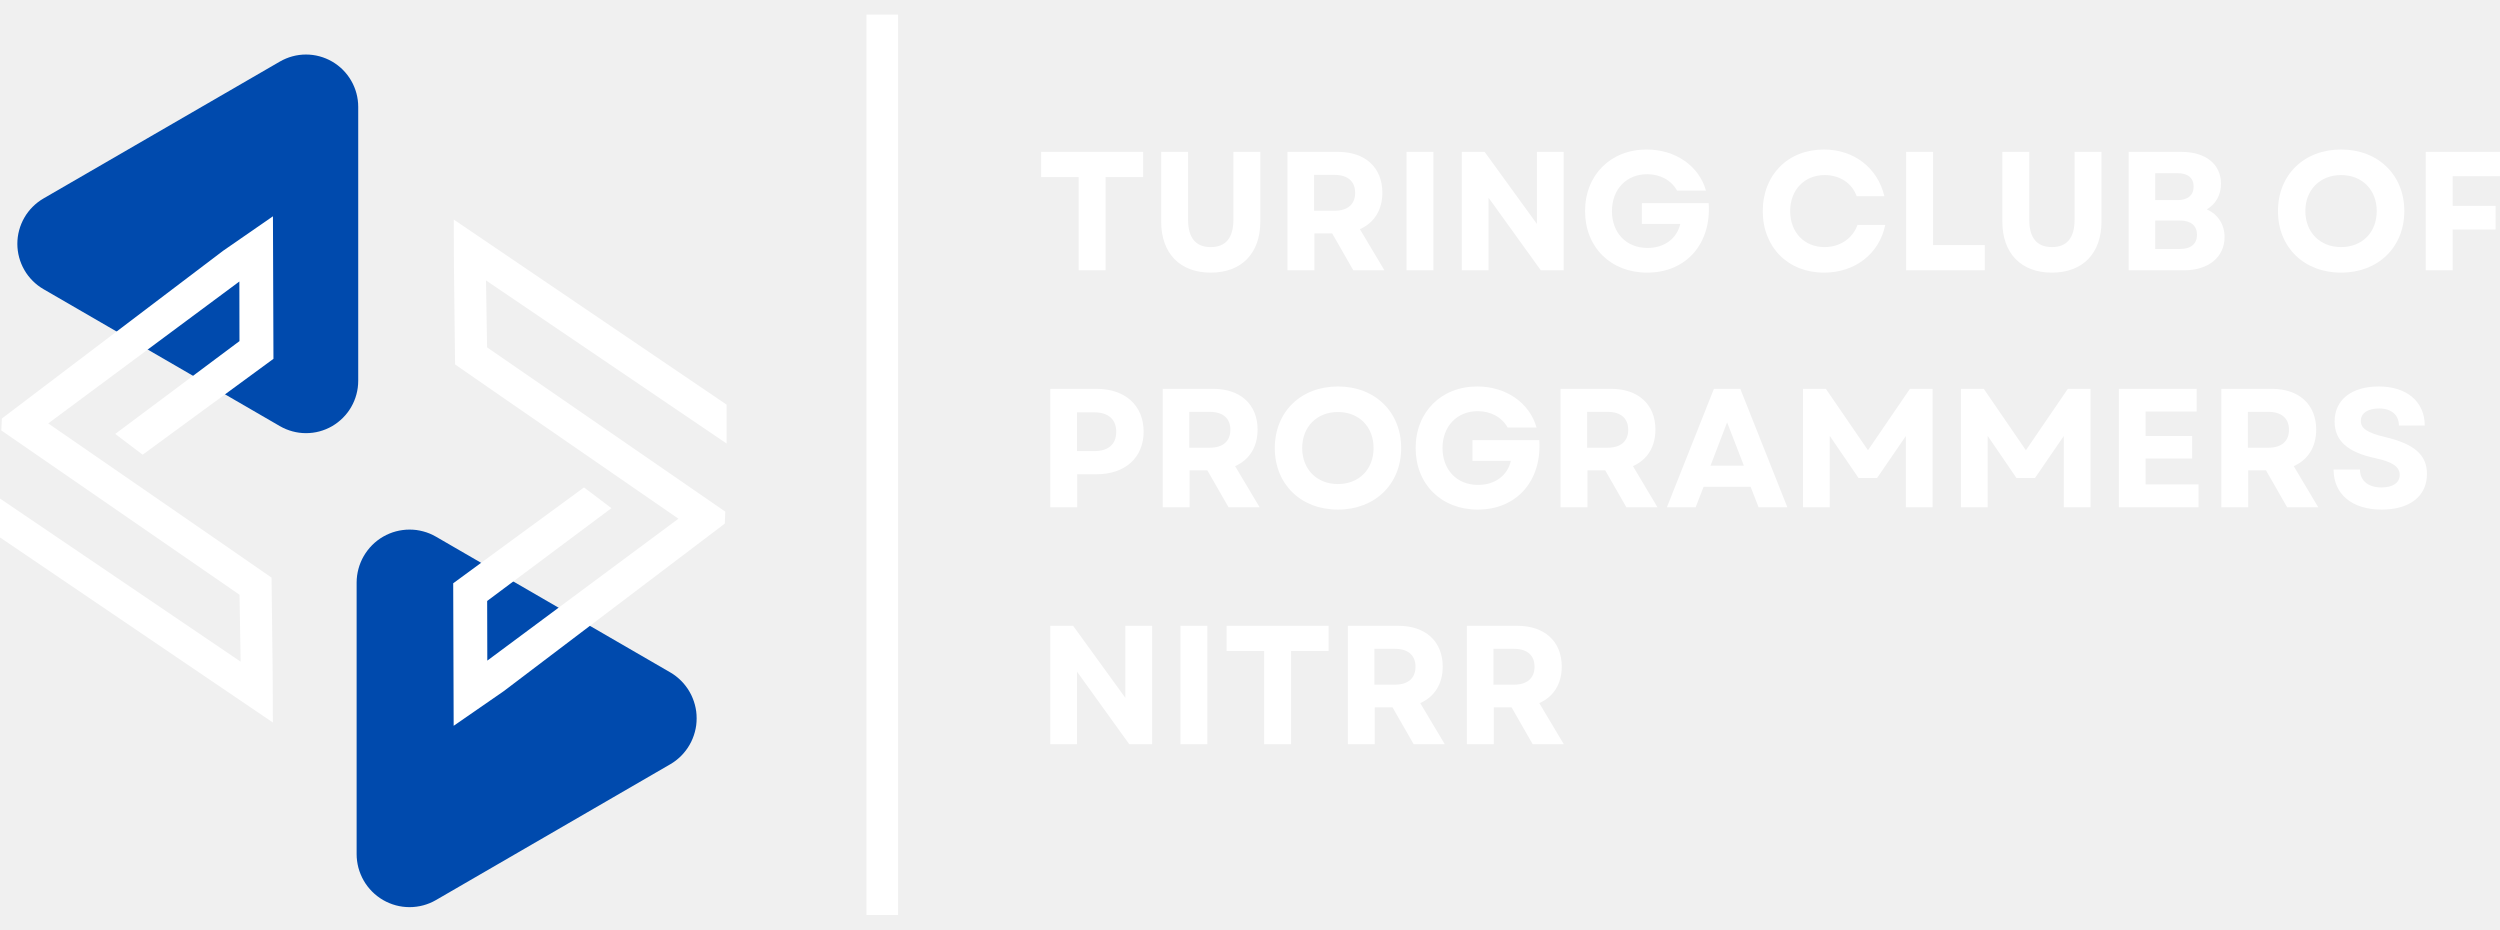
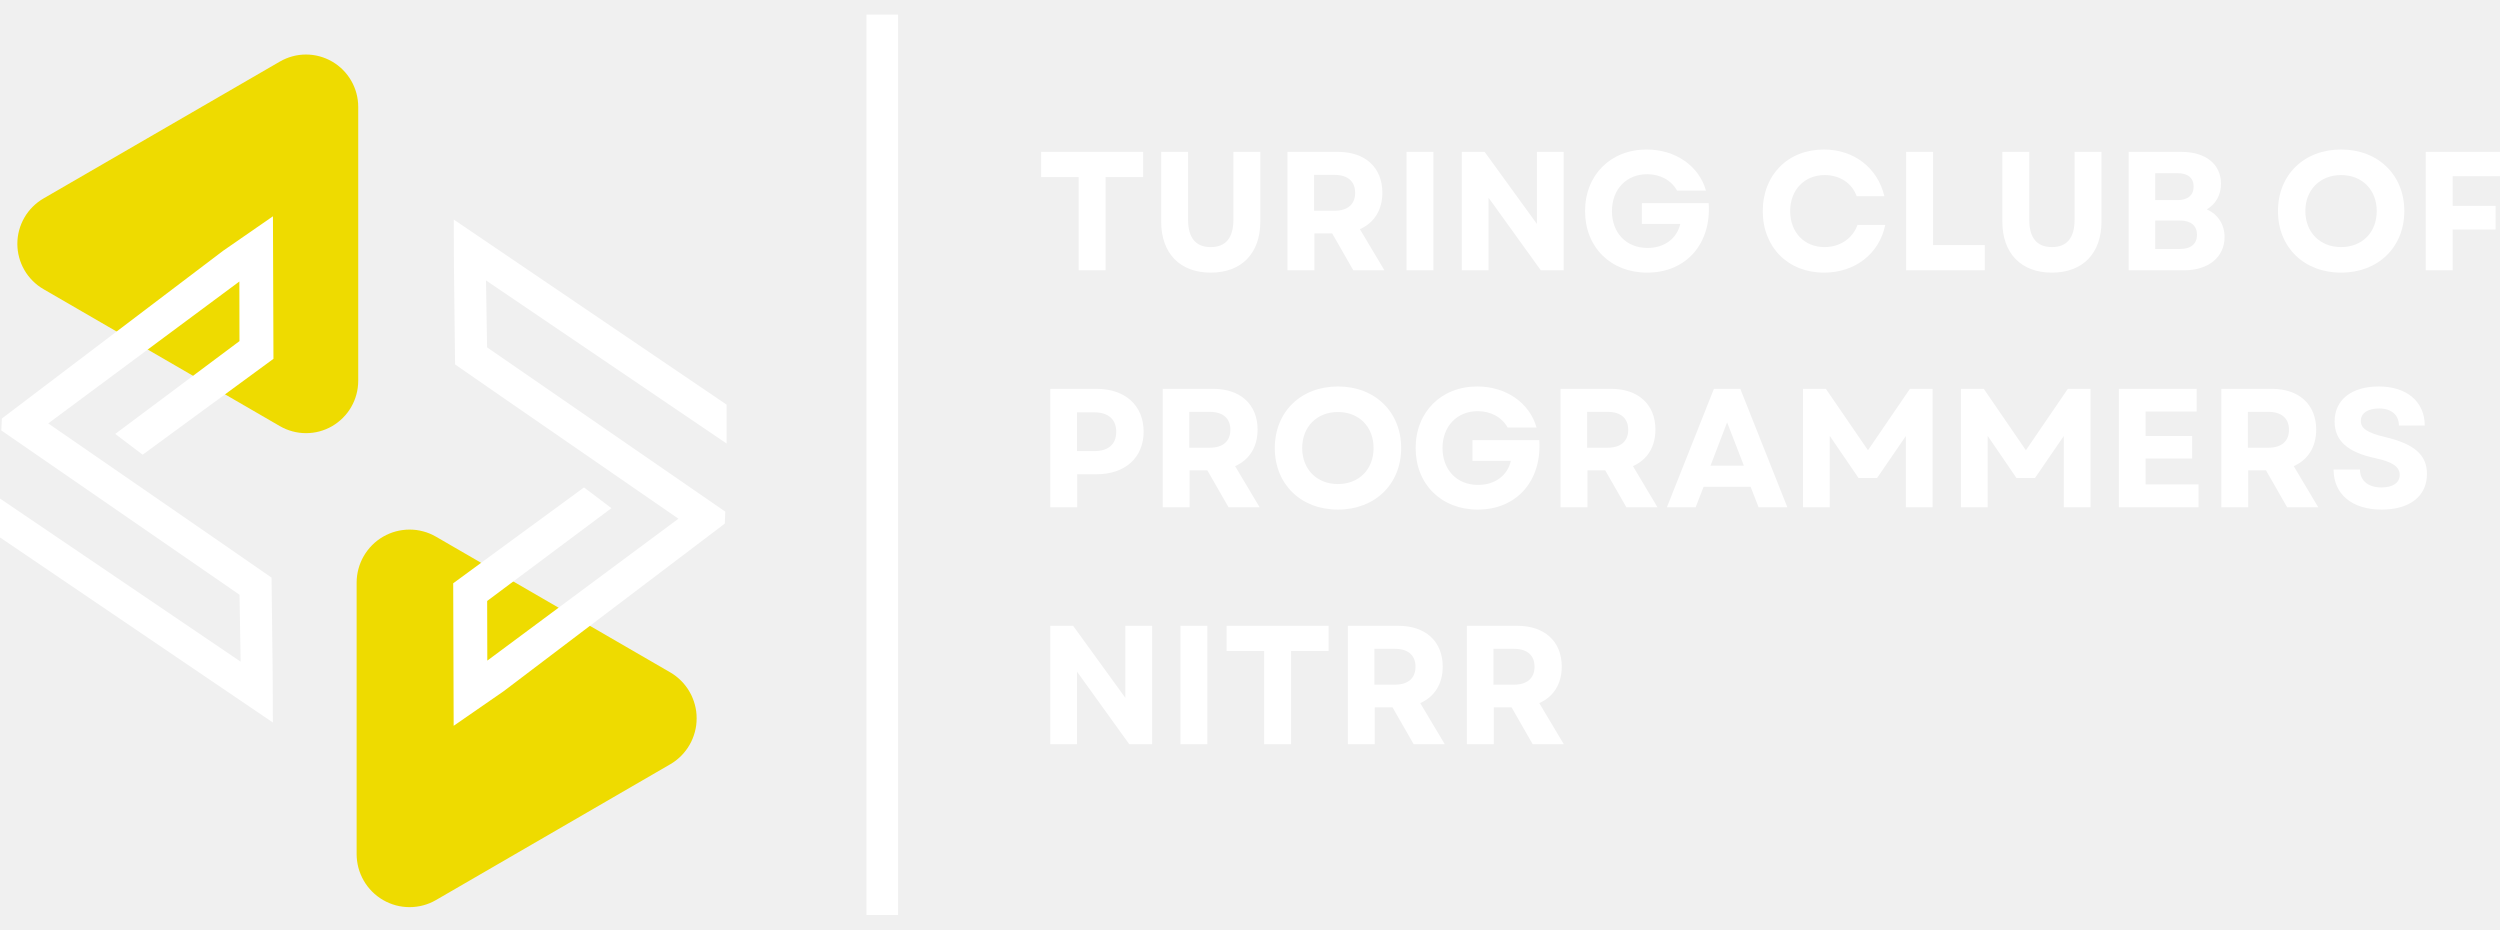
<svg xmlns="http://www.w3.org/2000/svg" zoomAndPan="magnify" preserveAspectRatio="xMidYMid meet" version="1.0" viewBox="6.56 123.43 343.68 127.79">
  <defs>
    <g />
    <clipPath id="40f95907c4">
      <path d="M 8 130.883 L 56 130.883 L 56 183 L 8 183 Z M 8 130.883 " clip-rule="nonzero" />
    </clipPath>
    <clipPath id="f441a890d6">
      <path d="M 55 196 L 103 196 L 103 248.145 L 55 248.145 Z M 55 196 " clip-rule="nonzero" />
    </clipPath>
    <clipPath id="f8939a5fb6">
      <path d="M 68 153 L 106.449 153 L 106.449 224 L 68 224 Z M 68 153 " clip-rule="nonzero" />
    </clipPath>
    <clipPath id="6606f4ca2b">
      <path d="M 6.559 153 L 45 153 L 45 223 L 6.559 223 Z M 6.559 153 " clip-rule="nonzero" />
    </clipPath>
  </defs>
  <g clip-path="url(#40f95907c4)">
-     <path fill="#004aad" d="M 55.805 138.121 L 55.805 175.781 C 55.805 176.414 55.723 177.035 55.559 177.645 C 55.395 178.258 55.156 178.836 54.84 179.383 C 54.527 179.93 54.145 180.426 53.699 180.871 C 53.254 181.316 52.758 181.699 52.215 182.016 C 51.668 182.332 51.09 182.57 50.484 182.734 C 49.875 182.898 49.258 182.977 48.625 182.977 C 47.996 182.977 47.379 182.895 46.77 182.73 C 46.16 182.566 45.586 182.328 45.039 182.012 L 12.535 163.18 C 11.992 162.863 11.496 162.484 11.051 162.035 C 10.605 161.59 10.223 161.094 9.91 160.547 C 9.594 160 9.355 159.422 9.191 158.809 C 9.027 158.199 8.945 157.578 8.945 156.949 C 8.945 156.316 9.027 155.695 9.191 155.086 C 9.355 154.473 9.594 153.895 9.91 153.348 C 10.223 152.801 10.605 152.305 11.051 151.859 C 11.496 151.414 11.992 151.031 12.535 150.715 L 45.039 131.891 C 45.586 131.578 46.16 131.336 46.77 131.172 C 47.379 131.008 47.996 130.926 48.625 130.926 C 49.258 130.926 49.875 131.008 50.484 131.172 C 51.09 131.336 51.668 131.574 52.215 131.891 C 52.758 132.207 53.254 132.586 53.699 133.031 C 54.145 133.48 54.527 133.977 54.84 134.523 C 55.156 135.07 55.395 135.648 55.559 136.258 C 55.723 136.867 55.805 137.488 55.805 138.121 Z M 55.805 138.121 " fill-opacity="1" fill-rule="nonzero" />
+     <path fill="#eedb00" d="M 55.805 138.121 L 55.805 175.781 C 55.805 176.414 55.723 177.035 55.559 177.645 C 55.395 178.258 55.156 178.836 54.84 179.383 C 54.527 179.93 54.145 180.426 53.699 180.871 C 53.254 181.316 52.758 181.699 52.215 182.016 C 51.668 182.332 51.09 182.57 50.484 182.734 C 49.875 182.898 49.258 182.977 48.625 182.977 C 47.996 182.977 47.379 182.895 46.77 182.73 C 46.16 182.566 45.586 182.328 45.039 182.012 L 12.535 163.18 C 11.992 162.863 11.496 162.484 11.051 162.035 C 10.605 161.59 10.223 161.094 9.91 160.547 C 9.594 160 9.355 159.422 9.191 158.809 C 9.027 158.199 8.945 157.578 8.945 156.949 C 8.945 156.316 9.027 155.695 9.191 155.086 C 9.355 154.473 9.594 153.895 9.91 153.348 C 10.223 152.801 10.605 152.305 11.051 151.859 C 11.496 151.414 11.992 151.031 12.535 150.715 L 45.039 131.891 C 45.586 131.578 46.16 131.336 46.77 131.172 C 47.379 131.008 47.996 130.926 48.625 130.926 C 49.258 130.926 49.875 131.008 50.484 131.172 C 51.09 131.336 51.668 131.574 52.215 131.891 C 52.758 132.207 53.254 132.586 53.699 133.031 C 54.145 133.48 54.527 133.977 54.84 134.523 C 55.156 135.07 55.395 135.648 55.559 136.258 C 55.723 136.867 55.805 137.488 55.805 138.121 Z M 55.805 138.121 " fill-opacity="1" fill-rule="nonzero" />
  </g>
  <g clip-path="url(#f441a890d6)">
-     <path fill="#004aad" d="M 55.586 203.504 L 55.586 240.84 C 55.586 241.156 55.605 241.473 55.648 241.789 C 55.691 242.105 55.75 242.418 55.832 242.727 C 55.914 243.035 56.02 243.336 56.141 243.629 C 56.262 243.922 56.402 244.211 56.559 244.484 C 56.719 244.762 56.895 245.027 57.086 245.277 C 57.281 245.531 57.488 245.77 57.715 245.996 C 57.938 246.223 58.176 246.43 58.43 246.625 C 58.68 246.82 58.945 246.996 59.219 247.156 C 59.496 247.316 59.777 247.457 60.074 247.578 C 60.367 247.699 60.664 247.805 60.973 247.887 C 61.281 247.969 61.59 248.031 61.906 248.074 C 62.219 248.113 62.535 248.137 62.855 248.137 C 63.172 248.137 63.488 248.117 63.805 248.074 C 64.117 248.035 64.43 247.973 64.738 247.891 C 65.043 247.809 65.344 247.707 65.637 247.586 C 65.93 247.465 66.215 247.324 66.492 247.164 L 98.707 228.492 C 98.984 228.332 99.246 228.156 99.496 227.961 C 99.746 227.766 99.984 227.555 100.207 227.332 C 100.434 227.105 100.641 226.867 100.832 226.613 C 101.027 226.359 101.203 226.098 101.359 225.82 C 101.52 225.547 101.656 225.262 101.777 224.965 C 101.898 224.672 102 224.371 102.082 224.062 C 102.164 223.758 102.227 223.445 102.27 223.129 C 102.309 222.816 102.328 222.5 102.328 222.18 C 102.328 221.863 102.309 221.547 102.27 221.23 C 102.227 220.914 102.164 220.602 102.082 220.297 C 102 219.988 101.898 219.688 101.777 219.395 C 101.656 219.098 101.52 218.812 101.359 218.539 C 101.203 218.262 101.027 218 100.832 217.746 C 100.641 217.492 100.434 217.254 100.207 217.027 C 99.984 216.805 99.746 216.594 99.496 216.398 C 99.246 216.203 98.984 216.027 98.707 215.867 L 66.492 197.207 C 66.215 197.047 65.934 196.906 65.641 196.785 C 65.348 196.664 65.047 196.562 64.738 196.48 C 64.434 196.398 64.125 196.336 63.809 196.293 C 63.496 196.254 63.18 196.234 62.863 196.234 C 62.543 196.234 62.23 196.254 61.914 196.297 C 61.602 196.336 61.289 196.398 60.984 196.48 C 60.676 196.562 60.379 196.664 60.086 196.785 C 59.793 196.906 59.508 197.047 59.23 197.207 C 58.957 197.363 58.695 197.539 58.441 197.734 C 58.191 197.926 57.953 198.137 57.727 198.359 C 57.504 198.586 57.293 198.824 57.102 199.074 C 56.906 199.328 56.73 199.59 56.57 199.867 C 56.41 200.141 56.27 200.426 56.148 200.719 C 56.027 201.012 55.922 201.312 55.84 201.621 C 55.758 201.926 55.695 202.238 55.652 202.551 C 55.609 202.867 55.586 203.184 55.586 203.504 Z M 55.586 203.504 " fill-opacity="1" fill-rule="nonzero" />
+     <path fill="#eedb00" d="M 55.586 203.504 L 55.586 240.84 C 55.586 241.156 55.605 241.473 55.648 241.789 C 55.691 242.105 55.75 242.418 55.832 242.727 C 55.914 243.035 56.02 243.336 56.141 243.629 C 56.262 243.922 56.402 244.211 56.559 244.484 C 56.719 244.762 56.895 245.027 57.086 245.277 C 57.281 245.531 57.488 245.77 57.715 245.996 C 57.938 246.223 58.176 246.43 58.43 246.625 C 58.68 246.82 58.945 246.996 59.219 247.156 C 59.496 247.316 59.777 247.457 60.074 247.578 C 60.367 247.699 60.664 247.805 60.973 247.887 C 61.281 247.969 61.59 248.031 61.906 248.074 C 62.219 248.113 62.535 248.137 62.855 248.137 C 63.172 248.137 63.488 248.117 63.805 248.074 C 64.117 248.035 64.43 247.973 64.738 247.891 C 65.043 247.809 65.344 247.707 65.637 247.586 C 65.93 247.465 66.215 247.324 66.492 247.164 L 98.707 228.492 C 98.984 228.332 99.246 228.156 99.496 227.961 C 99.746 227.766 99.984 227.555 100.207 227.332 C 100.434 227.105 100.641 226.867 100.832 226.613 C 101.027 226.359 101.203 226.098 101.359 225.82 C 101.52 225.547 101.656 225.262 101.777 224.965 C 101.898 224.672 102 224.371 102.082 224.062 C 102.164 223.758 102.227 223.445 102.27 223.129 C 102.309 222.816 102.328 222.5 102.328 222.18 C 102.328 221.863 102.309 221.547 102.27 221.23 C 102.227 220.914 102.164 220.602 102.082 220.297 C 102 219.988 101.898 219.688 101.777 219.395 C 101.656 219.098 101.52 218.812 101.359 218.539 C 101.203 218.262 101.027 218 100.832 217.746 C 100.641 217.492 100.434 217.254 100.207 217.027 C 99.984 216.805 99.746 216.594 99.496 216.398 C 99.246 216.203 98.984 216.027 98.707 215.867 L 66.492 197.207 C 66.215 197.047 65.934 196.906 65.641 196.785 C 65.348 196.664 65.047 196.562 64.738 196.48 C 64.434 196.398 64.125 196.336 63.809 196.293 C 63.496 196.254 63.18 196.234 62.863 196.234 C 62.543 196.234 62.23 196.254 61.914 196.297 C 61.602 196.336 61.289 196.398 60.984 196.48 C 60.676 196.562 60.379 196.664 60.086 196.785 C 59.793 196.906 59.508 197.047 59.23 197.207 C 58.957 197.363 58.695 197.539 58.441 197.734 C 58.191 197.926 57.953 198.137 57.727 198.359 C 57.504 198.586 57.293 198.824 57.102 199.074 C 56.906 199.328 56.73 199.59 56.57 199.867 C 56.41 200.141 56.27 200.426 56.148 200.719 C 56.027 201.012 55.922 201.312 55.84 201.621 C 55.758 201.926 55.695 202.238 55.652 202.551 C 55.609 202.867 55.586 203.184 55.586 203.504 Z M 55.586 203.504 " fill-opacity="1" fill-rule="nonzero" />
  </g>
  <g clip-path="url(#f8939a5fb6)">
    <path fill="#ffffff" d="M 68.863 203.613 L 86.844 190.438 L 90.613 193.289 L 73.531 206.047 L 73.551 214.246 L 99.824 194.738 L 75.996 178.293 L 69.121 173.531 L 69.023 165.176 L 68.984 161.66 L 68.969 160.426 L 68.957 158.469 L 68.941 153.617 L 106.449 179.059 L 106.449 184.406 L 73.371 161.98 L 73.52 171.184 L 106.266 193.766 L 106.199 195.41 L 75.793 218.457 L 68.926 223.207 Z M 68.863 203.613 " fill-opacity="1" fill-rule="nonzero" />
  </g>
  <g clip-path="url(#6606f4ca2b)">
    <path fill="#ffffff" d="M 44.152 172.758 L 26.172 185.938 L 22.402 183.082 L 39.48 170.324 L 39.465 162.129 L 13.188 181.637 L 37.016 198.078 L 43.891 202.84 L 43.988 211.203 L 44.031 214.711 L 44.043 215.949 L 44.055 217.906 L 44.07 222.754 L 6.559 197.312 L 6.559 191.965 L 39.641 214.391 L 39.488 205.191 L 6.742 182.605 L 6.816 180.965 L 37.219 157.914 L 44.082 153.164 Z M 44.152 172.758 " fill-opacity="1" fill-rule="nonzero" />
  </g>
  <g fill="#ffffff" fill-opacity="1">
    <g transform="translate(148.9887, 160.586)">
      <g>
        <path d="M 5.859 0 L 9.559 0 L 9.559 -12.812 L 14.719 -12.812 L 14.719 -16.277 L 0.699 -16.277 L 0.699 -12.812 L 5.859 -12.812 Z M 5.859 0 " />
      </g>
    </g>
  </g>
  <g fill="#ffffff" fill-opacity="1">
    <g transform="translate(164.3994, 160.586)">
      <g>
        <path d="M 8.602 0.324 C 12.836 0.324 15.418 -2.324 15.418 -6.695 L 15.418 -16.277 L 11.719 -16.277 L 11.719 -6.953 C 11.719 -4.465 10.672 -3.188 8.602 -3.188 C 6.535 -3.188 5.488 -4.465 5.488 -6.953 L 5.488 -16.277 L 1.789 -16.277 L 1.789 -6.695 C 1.789 -2.324 4.371 0.324 8.602 0.324 Z M 8.602 0.324 " />
      </g>
    </g>
  </g>
  <g fill="#ffffff" fill-opacity="1">
    <g transform="translate(181.5999, 160.586)">
      <g>
        <path d="M 1.953 0 L 5.652 0 L 5.652 -5.07 L 8.094 -5.07 L 11 0 L 15.277 0 L 11.906 -5.652 C 13.859 -6.512 14.996 -8.277 14.996 -10.672 C 14.996 -14.137 12.625 -16.277 8.906 -16.277 L 1.953 -16.277 Z M 5.605 -8.184 L 5.605 -13.113 L 8.418 -13.113 C 10.23 -13.113 11.254 -12.23 11.254 -10.648 C 11.254 -9.07 10.23 -8.184 8.418 -8.184 Z M 5.605 -8.184 " />
      </g>
    </g>
  </g>
  <g fill="#ffffff" fill-opacity="1">
    <g transform="translate(197.9636, 160.586)">
      <g>
        <path d="M 1.953 0 L 5.652 0 L 5.652 -16.277 L 1.953 -16.277 Z M 1.953 0 " />
      </g>
    </g>
  </g>
  <g fill="#ffffff" fill-opacity="1">
    <g transform="translate(205.5643, 160.586)">
      <g>
        <path d="M 1.953 0 L 5.629 0 L 5.629 -9.977 L 12.812 0 L 15.953 0 L 15.953 -16.277 L 12.277 -16.277 L 12.277 -6.371 L 5.094 -16.277 L 1.953 -16.277 Z M 1.953 0 " />
      </g>
    </g>
  </g>
  <g fill="#ffffff" fill-opacity="1">
    <g transform="translate(223.4621, 160.586)">
      <g>
        <path d="M 9.535 0.324 C 14.906 0.324 18.371 -3.652 17.996 -9.23 L 8.812 -9.23 L 8.812 -6.371 L 14.09 -6.371 C 13.625 -4.395 11.953 -3.07 9.582 -3.07 C 6.605 -3.07 4.695 -5.207 4.695 -8.137 C 4.695 -11.113 6.672 -13.207 9.535 -13.207 C 11.348 -13.207 12.859 -12.371 13.648 -10.953 L 17.625 -10.953 C 16.648 -14.371 13.418 -16.602 9.465 -16.602 C 4.512 -16.602 1 -13.09 1 -8.137 C 1 -3.164 4.535 0.324 9.535 0.324 Z M 9.535 0.324 " />
      </g>
    </g>
  </g>
  <g fill="#ffffff" fill-opacity="1">
    <g transform="translate(242.4292, 160.586)">
      <g />
    </g>
  </g>
  <g fill="#ffffff" fill-opacity="1">
    <g transform="translate(247.8915, 160.586)">
      <g>
        <path d="M 9.418 0.324 C 13.695 0.324 17.02 -2.277 17.836 -6.23 L 14.02 -6.23 C 13.348 -4.371 11.625 -3.188 9.488 -3.188 C 6.719 -3.188 4.766 -5.207 4.766 -8.137 C 4.766 -11.066 6.742 -13.09 9.512 -13.09 C 11.578 -13.09 13.277 -11.977 13.906 -10.184 L 17.719 -10.184 C 16.789 -14.09 13.531 -16.602 9.395 -16.602 C 4.465 -16.602 1 -13.113 1 -8.137 C 1 -3.164 4.465 0.324 9.418 0.324 Z M 9.418 0.324 " />
      </g>
    </g>
  </g>
  <g fill="#ffffff" fill-opacity="1">
    <g transform="translate(266.6493, 160.586)">
      <g>
        <path d="M 1.953 0 L 12.766 0 L 12.766 -3.465 L 5.652 -3.465 L 5.652 -16.277 L 1.953 -16.277 Z M 1.953 0 " />
      </g>
    </g>
  </g>
  <g fill="#ffffff" fill-opacity="1">
    <g transform="translate(280.0378, 160.586)">
      <g>
        <path d="M 8.602 0.324 C 12.836 0.324 15.418 -2.324 15.418 -6.695 L 15.418 -16.277 L 11.719 -16.277 L 11.719 -6.953 C 11.719 -4.465 10.672 -3.188 8.602 -3.188 C 6.535 -3.188 5.488 -4.465 5.488 -6.953 L 5.488 -16.277 L 1.789 -16.277 L 1.789 -6.695 C 1.789 -2.324 4.371 0.324 8.602 0.324 Z M 8.602 0.324 " />
      </g>
    </g>
  </g>
  <g fill="#ffffff" fill-opacity="1">
    <g transform="translate(297.2383, 160.586)">
      <g>
        <path d="M 1.953 0 L 9.602 0 C 12.906 0 15.137 -1.812 15.137 -4.559 C 15.137 -6.301 14.23 -7.695 12.695 -8.371 C 13.93 -9.09 14.648 -10.371 14.648 -11.906 C 14.648 -14.578 12.531 -16.277 9.23 -16.277 L 1.953 -16.277 Z M 5.605 -2.93 L 5.605 -6.836 L 9.047 -6.836 C 10.512 -6.836 11.348 -6.117 11.348 -4.883 C 11.348 -3.652 10.512 -2.93 9.047 -2.93 Z M 5.605 -9.648 L 5.605 -13.348 L 8.672 -13.348 C 10.09 -13.348 10.883 -12.695 10.883 -11.512 C 10.883 -10.324 10.09 -9.648 8.672 -9.648 Z M 5.605 -9.648 " />
      </g>
    </g>
  </g>
  <g fill="#ffffff" fill-opacity="1">
    <g transform="translate(313.2534, 160.586)">
      <g />
    </g>
  </g>
  <g fill="#ffffff" fill-opacity="1">
    <g transform="translate(318.7157, 160.586)">
      <g>
        <path d="M 9.672 0.324 C 14.766 0.324 18.371 -3.164 18.371 -8.137 C 18.371 -13.113 14.766 -16.602 9.672 -16.602 C 4.582 -16.602 1 -13.113 1 -8.137 C 1 -3.164 4.582 0.324 9.672 0.324 Z M 4.766 -8.137 C 4.766 -11.066 6.789 -13.09 9.672 -13.09 C 12.578 -13.09 14.578 -11.066 14.578 -8.137 C 14.578 -5.207 12.578 -3.188 9.672 -3.188 C 6.789 -3.188 4.766 -5.207 4.766 -8.137 Z M 4.766 -8.137 " />
      </g>
    </g>
  </g>
  <g fill="#ffffff" fill-opacity="1">
    <g transform="translate(338.0779, 160.586)">
      <g>
        <path d="M 1.953 0 L 5.652 0 L 5.652 -5.605 L 11.555 -5.605 L 11.555 -8.859 L 5.652 -8.859 L 5.652 -12.93 L 12.16 -12.93 L 12.16 -16.277 L 1.953 -16.277 Z M 1.953 0 " />
      </g>
    </g>
  </g>
  <g fill="#ffffff" fill-opacity="1">
    <g transform="translate(148.9887, 193.1614)">
      <g>
        <path d="M 1.953 0 L 5.652 0 L 5.652 -4.535 L 8.324 -4.535 C 12.254 -4.535 14.789 -6.836 14.789 -10.395 C 14.789 -13.977 12.254 -16.277 8.324 -16.277 L 1.953 -16.277 Z M 5.629 -7.719 L 5.629 -13.043 L 8.023 -13.043 C 9.953 -13.043 11.023 -12.066 11.023 -10.371 C 11.023 -8.672 9.953 -7.719 8.023 -7.719 Z M 5.629 -7.719 " />
      </g>
    </g>
  </g>
  <g fill="#ffffff" fill-opacity="1">
    <g transform="translate(164.4459, 193.1614)">
      <g>
        <path d="M 1.953 0 L 5.652 0 L 5.652 -5.07 L 8.094 -5.07 L 11 0 L 15.277 0 L 11.906 -5.652 C 13.859 -6.512 14.996 -8.277 14.996 -10.672 C 14.996 -14.137 12.625 -16.277 8.906 -16.277 L 1.953 -16.277 Z M 5.605 -8.184 L 5.605 -13.113 L 8.418 -13.113 C 10.23 -13.113 11.254 -12.23 11.254 -10.648 C 11.254 -9.07 10.23 -8.184 8.418 -8.184 Z M 5.605 -8.184 " />
      </g>
    </g>
  </g>
  <g fill="#ffffff" fill-opacity="1">
    <g transform="translate(180.8096, 193.1614)">
      <g>
        <path d="M 9.672 0.324 C 14.766 0.324 18.371 -3.164 18.371 -8.137 C 18.371 -13.113 14.766 -16.602 9.672 -16.602 C 4.582 -16.602 1 -13.113 1 -8.137 C 1 -3.164 4.582 0.324 9.672 0.324 Z M 4.766 -8.137 C 4.766 -11.066 6.789 -13.09 9.672 -13.09 C 12.578 -13.09 14.578 -11.066 14.578 -8.137 C 14.578 -5.207 12.578 -3.188 9.672 -3.188 C 6.789 -3.188 4.766 -5.207 4.766 -8.137 Z M 4.766 -8.137 " />
      </g>
    </g>
  </g>
  <g fill="#ffffff" fill-opacity="1">
    <g transform="translate(200.1717, 193.1614)">
      <g>
        <path d="M 9.535 0.324 C 14.906 0.324 18.371 -3.652 17.996 -9.23 L 8.812 -9.23 L 8.812 -6.371 L 14.09 -6.371 C 13.625 -4.395 11.953 -3.07 9.582 -3.07 C 6.605 -3.07 4.695 -5.207 4.695 -8.137 C 4.695 -11.113 6.672 -13.207 9.535 -13.207 C 11.348 -13.207 12.859 -12.371 13.648 -10.953 L 17.625 -10.953 C 16.648 -14.371 13.418 -16.602 9.465 -16.602 C 4.512 -16.602 1 -13.09 1 -8.137 C 1 -3.164 4.535 0.324 9.535 0.324 Z M 9.535 0.324 " />
      </g>
    </g>
  </g>
  <g fill="#ffffff" fill-opacity="1">
    <g transform="translate(219.1388, 193.1614)">
      <g>
        <path d="M 1.953 0 L 5.652 0 L 5.652 -5.07 L 8.094 -5.07 L 11 0 L 15.277 0 L 11.906 -5.652 C 13.859 -6.512 14.996 -8.277 14.996 -10.672 C 14.996 -14.137 12.625 -16.277 8.906 -16.277 L 1.953 -16.277 Z M 5.605 -8.184 L 5.605 -13.113 L 8.418 -13.113 C 10.23 -13.113 11.254 -12.23 11.254 -10.648 C 11.254 -9.07 10.23 -8.184 8.418 -8.184 Z M 5.605 -8.184 " />
      </g>
    </g>
  </g>
  <g fill="#ffffff" fill-opacity="1">
    <g transform="translate(235.5025, 193.1614)">
      <g>
        <path d="M 0.211 0 L 4.164 0 L 5.254 -2.812 L 11.719 -2.812 L 12.812 0 L 16.766 0 L 10.301 -16.277 L 6.672 -16.277 Z M 6.207 -5.719 L 8.488 -11.672 L 10.789 -5.719 Z M 6.207 -5.719 " />
      </g>
    </g>
  </g>
  <g fill="#ffffff" fill-opacity="1">
    <g transform="translate(252.4705, 193.1614)">
      <g>
        <path d="M 1.953 0 L 5.629 0 L 5.629 -9.812 L 9.582 -4.023 L 12.137 -4.023 L 16.09 -9.789 L 16.09 0 L 19.766 0 L 19.766 -16.277 L 16.648 -16.277 L 10.883 -7.836 L 5.094 -16.277 L 1.953 -16.277 Z M 1.953 0 " />
      </g>
    </g>
  </g>
  <g fill="#ffffff" fill-opacity="1">
    <g transform="translate(274.1803, 193.1614)">
      <g>
        <path d="M 1.953 0 L 5.629 0 L 5.629 -9.812 L 9.582 -4.023 L 12.137 -4.023 L 16.09 -9.789 L 16.09 0 L 19.766 0 L 19.766 -16.277 L 16.648 -16.277 L 10.883 -7.836 L 5.094 -16.277 L 1.953 -16.277 Z M 1.953 0 " />
      </g>
    </g>
  </g>
  <g fill="#ffffff" fill-opacity="1">
    <g transform="translate(295.8902, 193.1614)">
      <g>
        <path d="M 1.953 0 L 12.906 0 L 12.906 -3.141 L 5.629 -3.141 L 5.629 -6.695 L 12.023 -6.695 L 12.023 -9.789 L 5.629 -9.789 L 5.629 -13.16 L 12.648 -13.16 L 12.648 -16.277 L 1.953 -16.277 Z M 1.953 0 " />
      </g>
    </g>
  </g>
  <g fill="#ffffff" fill-opacity="1">
    <g transform="translate(309.976, 193.1614)">
      <g>
        <path d="M 1.953 0 L 5.652 0 L 5.652 -5.07 L 8.094 -5.07 L 11 0 L 15.277 0 L 11.906 -5.652 C 13.859 -6.512 14.996 -8.277 14.996 -10.672 C 14.996 -14.137 12.625 -16.277 8.906 -16.277 L 1.953 -16.277 Z M 5.605 -8.184 L 5.605 -13.113 L 8.418 -13.113 C 10.23 -13.113 11.254 -12.23 11.254 -10.648 C 11.254 -9.07 10.23 -8.184 8.418 -8.184 Z M 5.605 -8.184 " />
      </g>
    </g>
  </g>
  <g fill="#ffffff" fill-opacity="1">
    <g transform="translate(326.3397, 193.1614)">
      <g>
        <path d="M 7.625 0.324 C 11.488 0.324 13.859 -1.512 13.859 -4.582 C 13.859 -7.16 12.16 -8.695 8.113 -9.648 C 5.629 -10.23 4.766 -10.859 4.766 -11.859 C 4.766 -12.93 5.719 -13.578 7.277 -13.578 C 8.977 -13.578 10 -12.695 10 -11.23 L 13.555 -11.23 C 13.555 -14.508 11.09 -16.602 7.23 -16.602 C 3.488 -16.602 1.164 -14.766 1.164 -11.789 C 1.164 -9.137 2.953 -7.559 6.766 -6.742 C 9.07 -6.254 10.113 -5.582 10.113 -4.441 C 10.113 -3.348 9.137 -2.719 7.605 -2.719 C 5.812 -2.719 4.652 -3.629 4.652 -5.184 L 1.023 -5.184 C 1.023 -1.812 3.535 0.324 7.625 0.324 Z M 7.625 0.324 " />
      </g>
    </g>
  </g>
  <g fill="#ffffff" fill-opacity="1">
    <g transform="translate(148.9887, 225.7369)">
      <g>
        <path d="M 1.953 0 L 5.629 0 L 5.629 -9.977 L 12.812 0 L 15.953 0 L 15.953 -16.277 L 12.277 -16.277 L 12.277 -6.371 L 5.094 -16.277 L 1.953 -16.277 Z M 1.953 0 " />
      </g>
    </g>
  </g>
  <g fill="#ffffff" fill-opacity="1">
    <g transform="translate(166.8865, 225.7369)">
      <g>
        <path d="M 1.953 0 L 5.652 0 L 5.652 -16.277 L 1.953 -16.277 Z M 1.953 0 " />
      </g>
    </g>
  </g>
  <g fill="#ffffff" fill-opacity="1">
    <g transform="translate(174.4872, 225.7369)">
      <g>
        <path d="M 5.859 0 L 9.559 0 L 9.559 -12.812 L 14.719 -12.812 L 14.719 -16.277 L 0.699 -16.277 L 0.699 -12.812 L 5.859 -12.812 Z M 5.859 0 " />
      </g>
    </g>
  </g>
  <g fill="#ffffff" fill-opacity="1">
    <g transform="translate(189.8979, 225.7369)">
      <g>
        <path d="M 1.953 0 L 5.652 0 L 5.652 -5.07 L 8.094 -5.07 L 11 0 L 15.277 0 L 11.906 -5.652 C 13.859 -6.512 14.996 -8.277 14.996 -10.672 C 14.996 -14.137 12.625 -16.277 8.906 -16.277 L 1.953 -16.277 Z M 5.605 -8.184 L 5.605 -13.113 L 8.418 -13.113 C 10.23 -13.113 11.254 -12.23 11.254 -10.648 C 11.254 -9.07 10.23 -8.184 8.418 -8.184 Z M 5.605 -8.184 " />
      </g>
    </g>
  </g>
  <g fill="#ffffff" fill-opacity="1">
    <g transform="translate(206.2616, 225.7369)">
      <g>
        <path d="M 1.953 0 L 5.652 0 L 5.652 -5.07 L 8.094 -5.07 L 11 0 L 15.277 0 L 11.906 -5.652 C 13.859 -6.512 14.996 -8.277 14.996 -10.672 C 14.996 -14.137 12.625 -16.277 8.906 -16.277 L 1.953 -16.277 Z M 5.605 -8.184 L 5.605 -13.113 L 8.418 -13.113 C 10.23 -13.113 11.254 -12.23 11.254 -10.648 C 11.254 -9.07 10.23 -8.184 8.418 -8.184 Z M 5.605 -8.184 " />
      </g>
    </g>
  </g>
  <path stroke-linecap="butt" transform="matrix(0.000000000000000066, 1.082659, -1.085776, 0.000000000000000066, 130.0186, 125.4326)" fill="none" stroke-linejoin="miter" d="M 0.001 1.999 L 114.335 1.999 " stroke="#ffffff" stroke-width="4" stroke-opacity="1" stroke-miterlimit="4" />
</svg>
